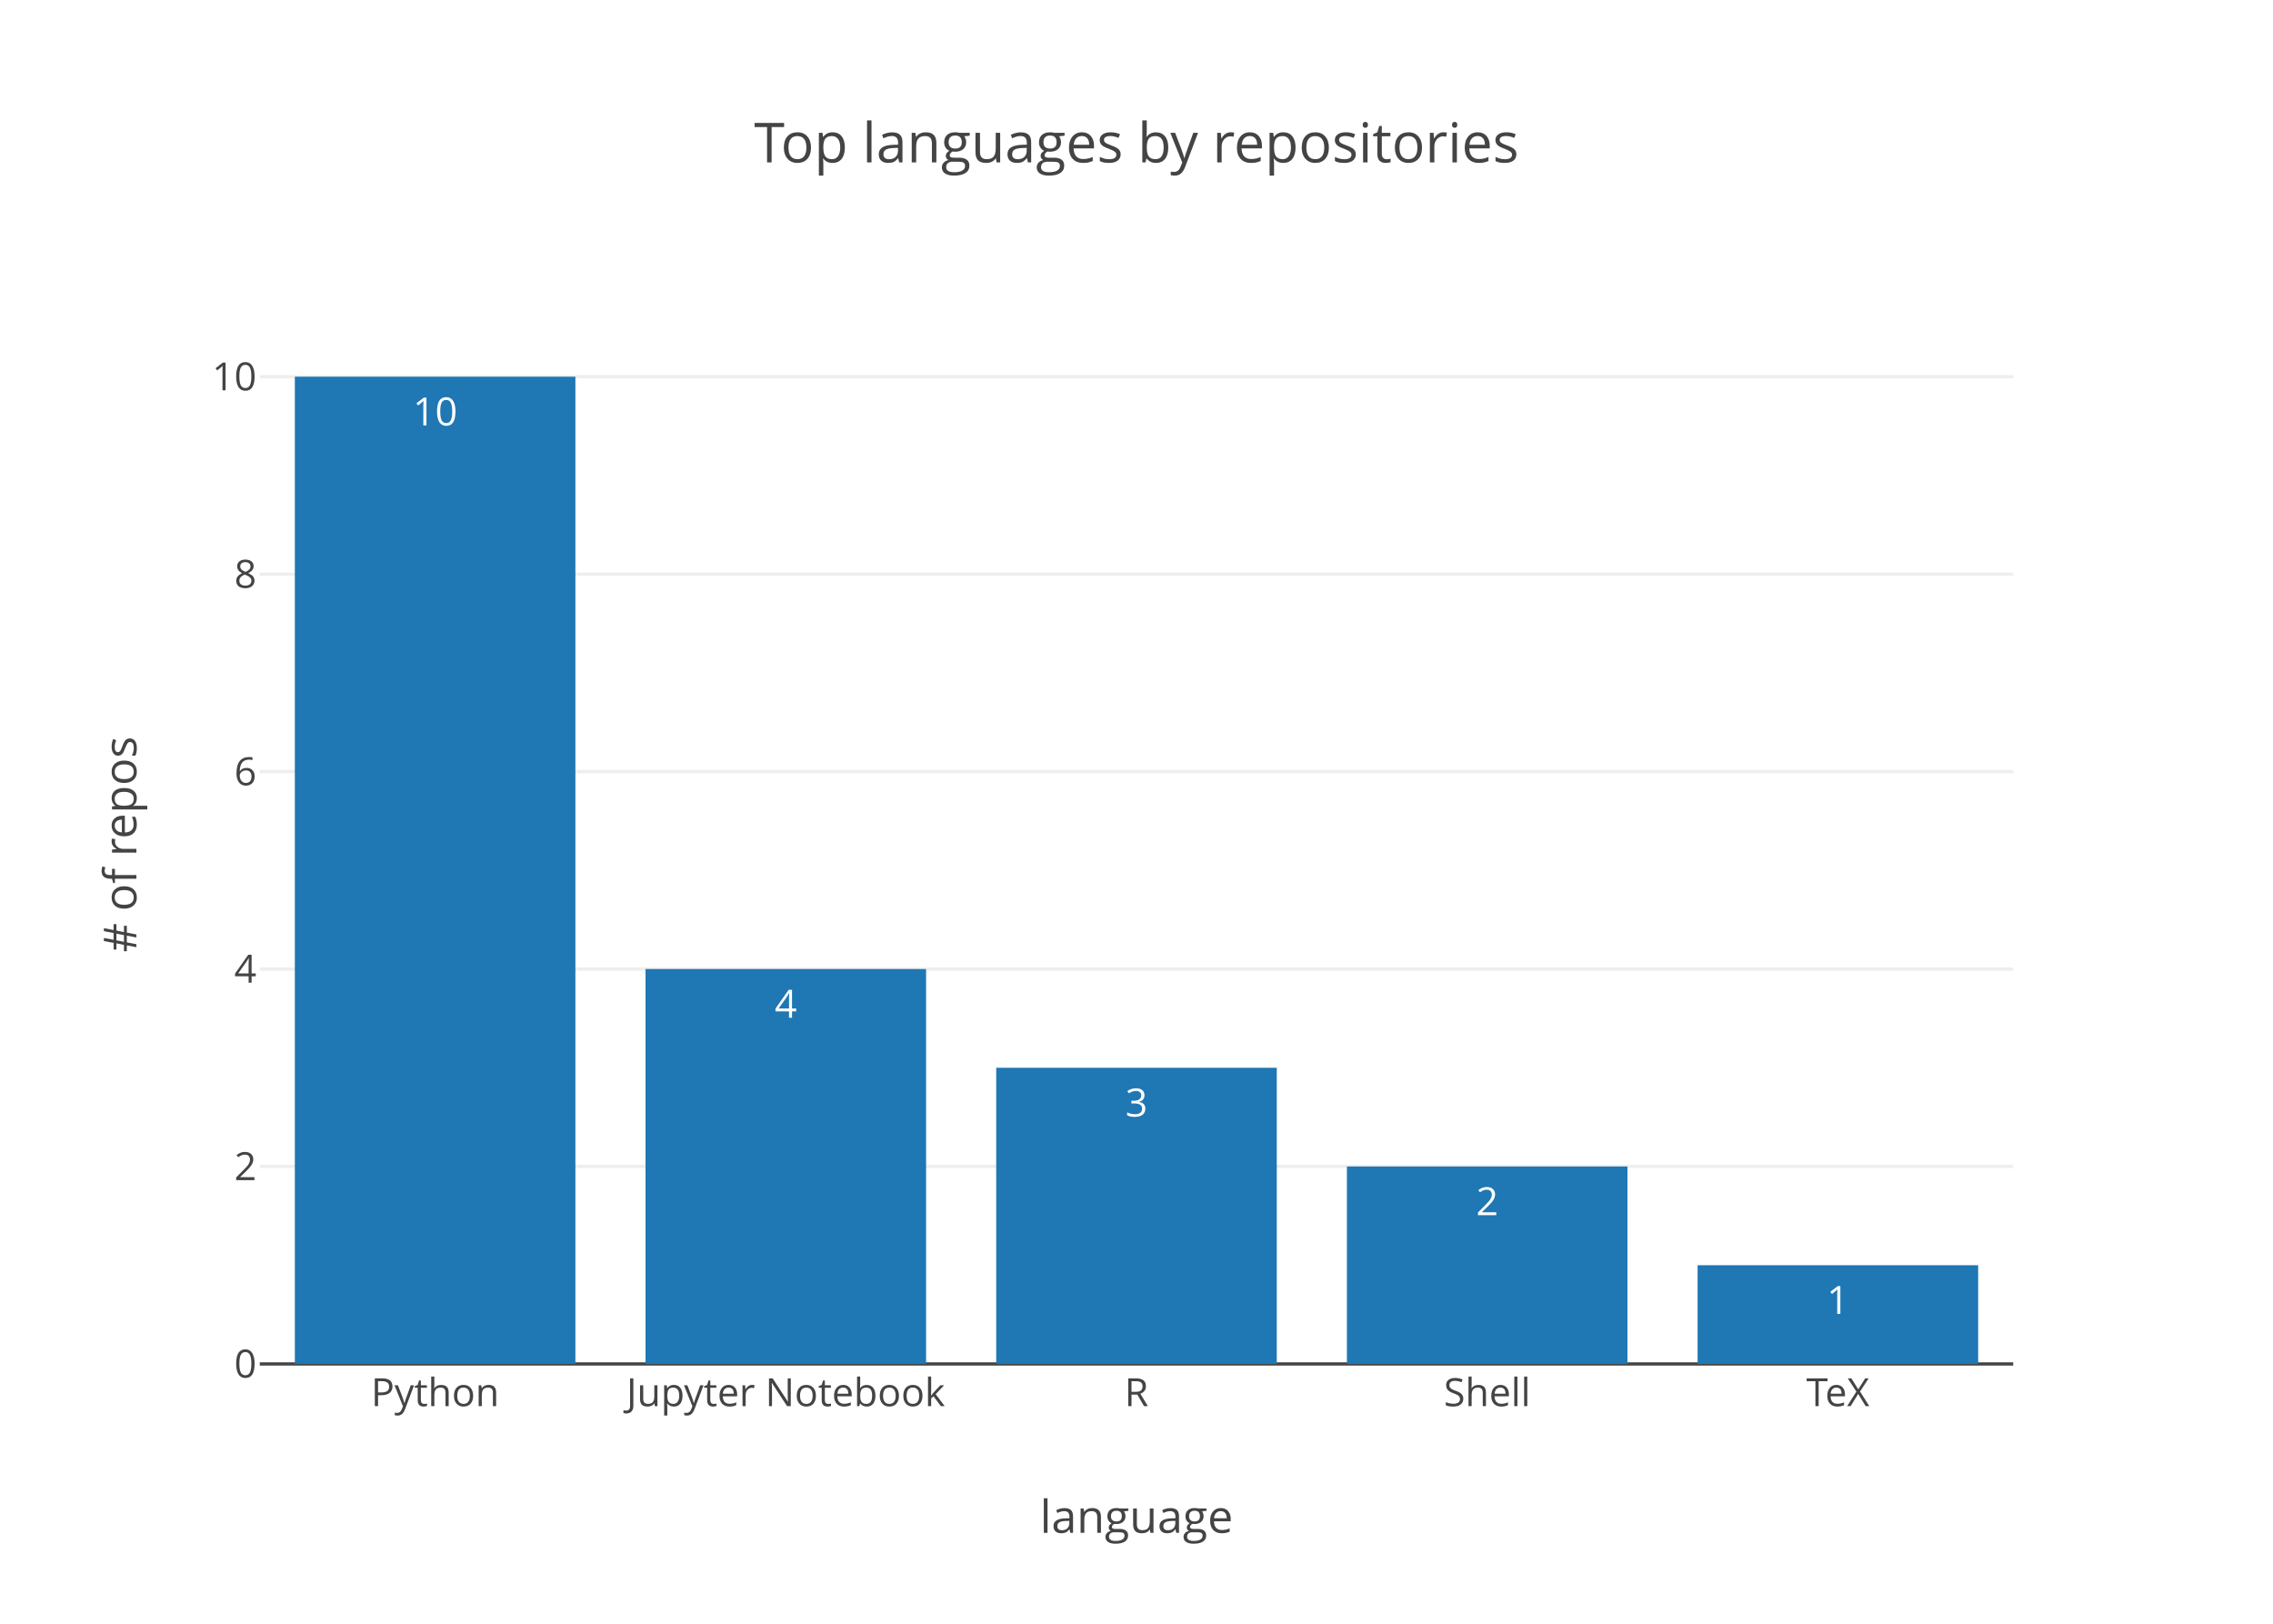
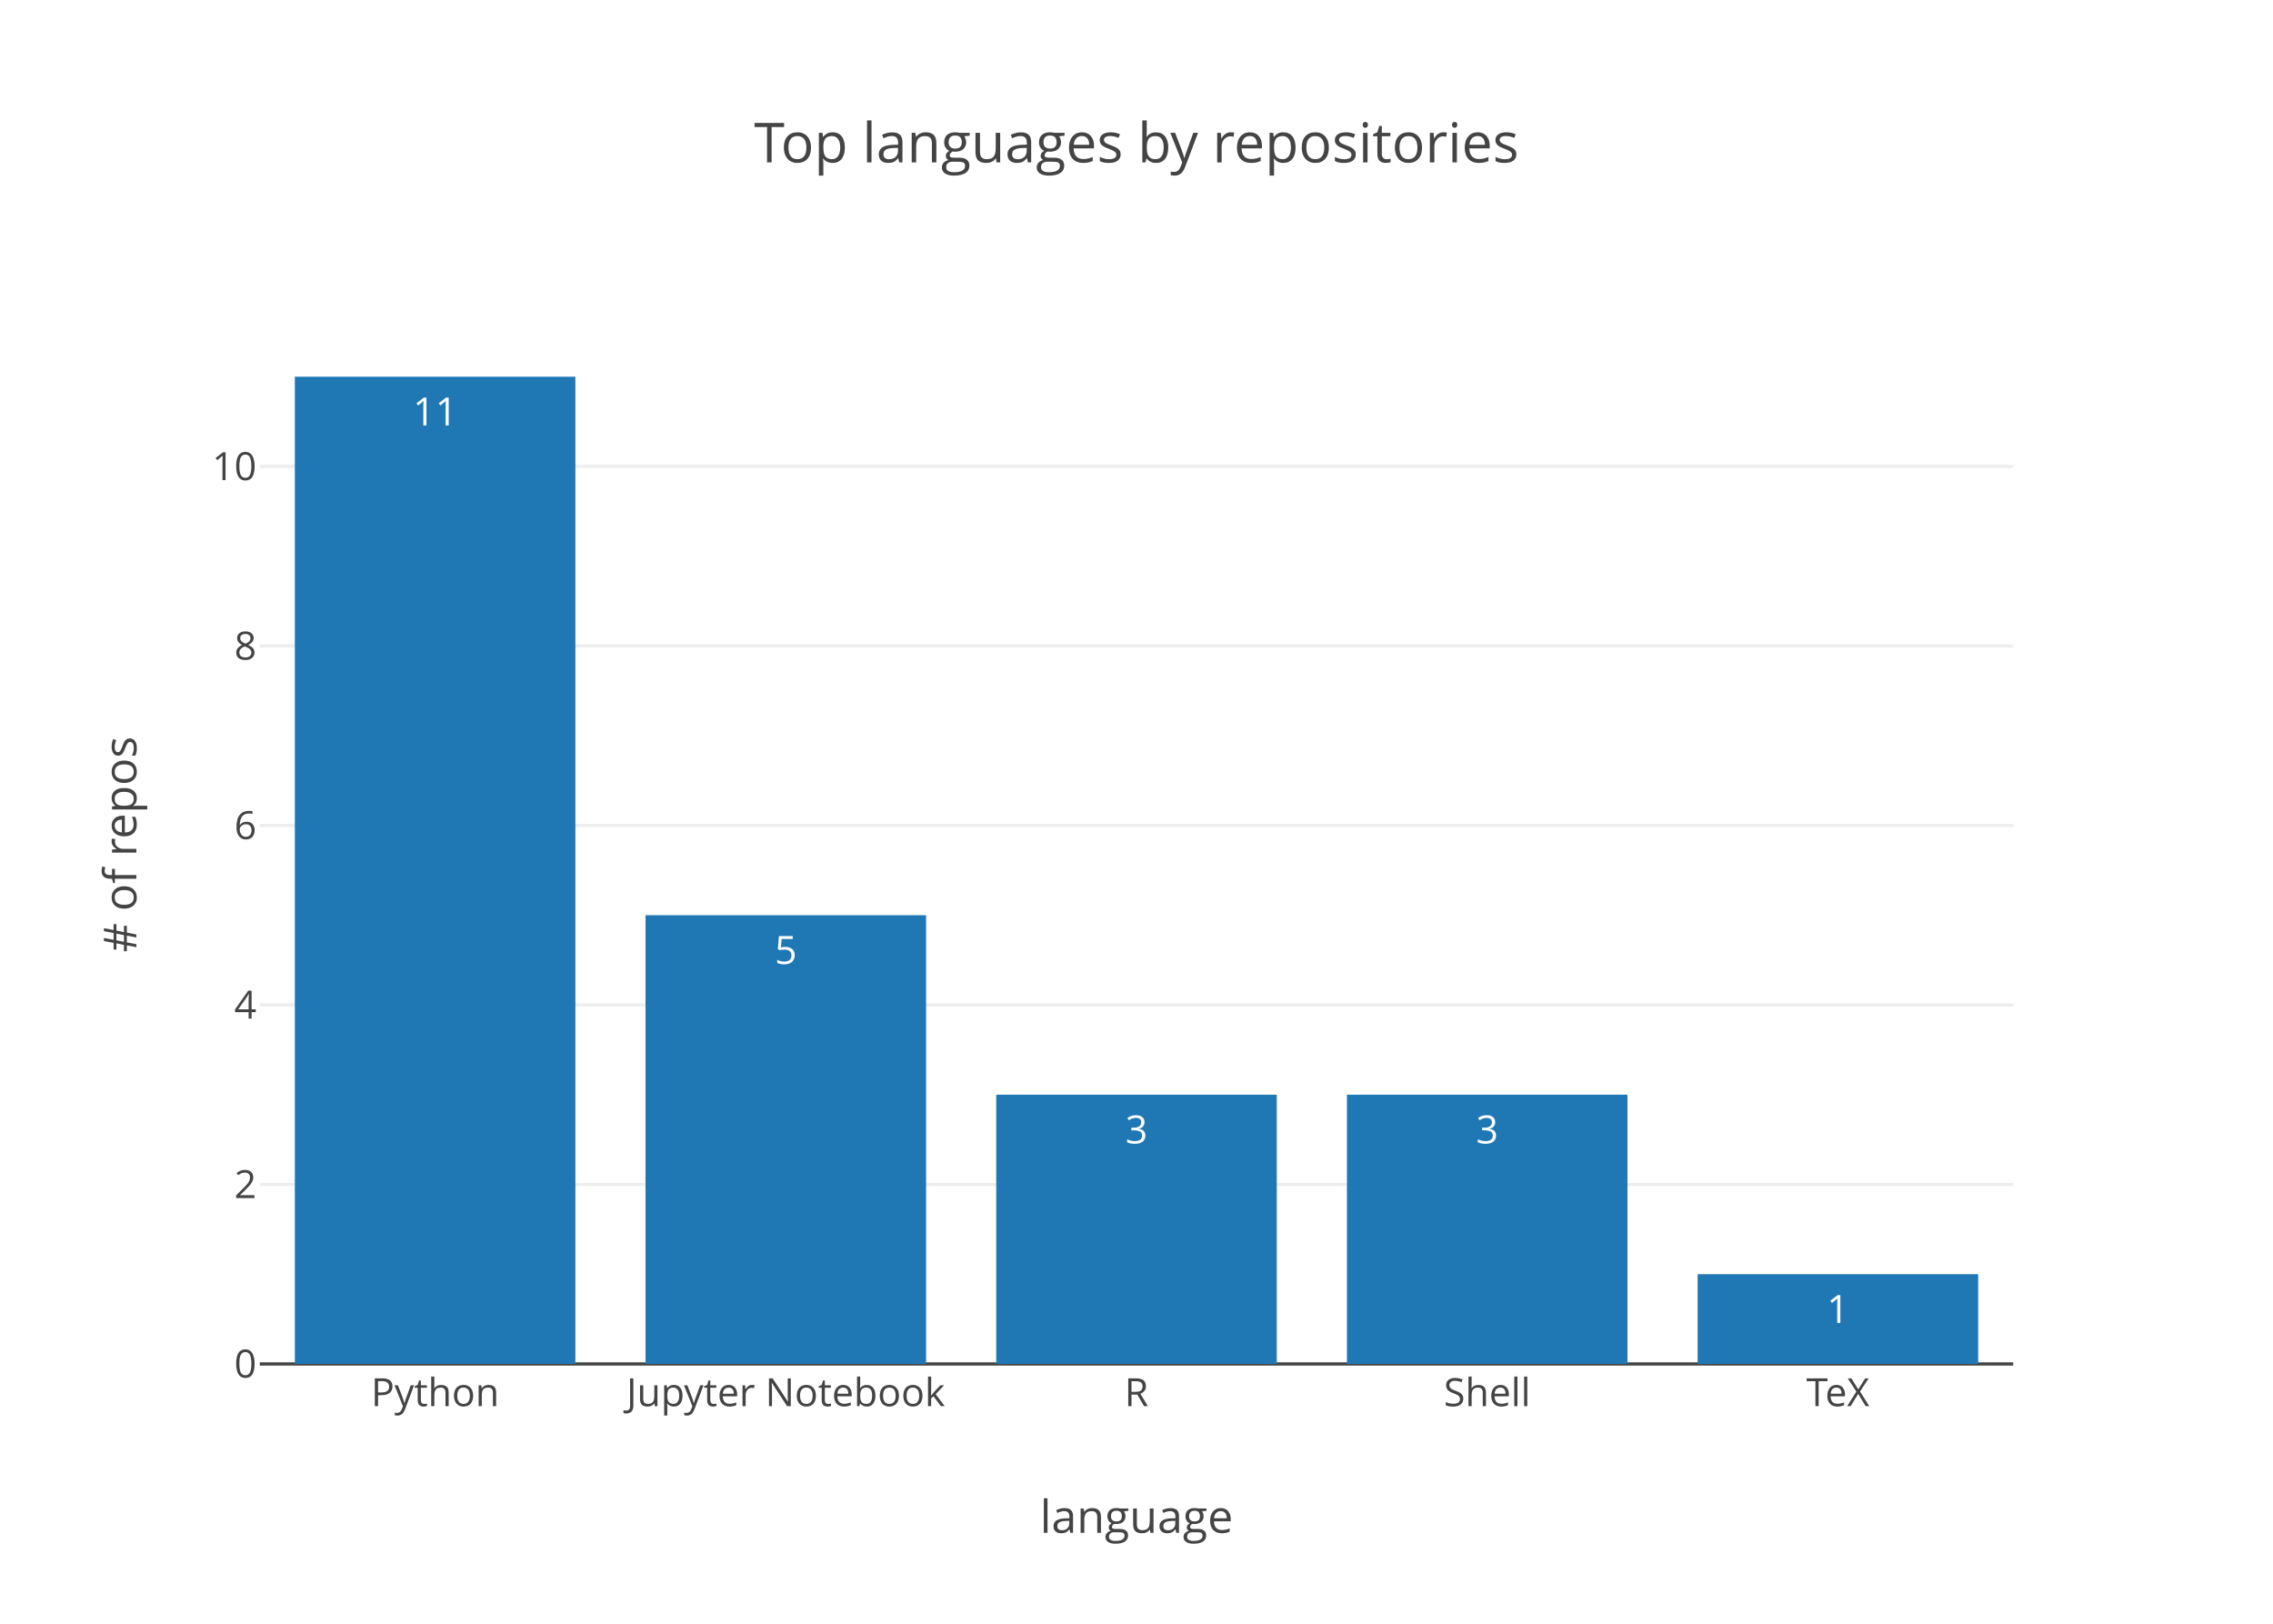
<svg xmlns="http://www.w3.org/2000/svg" class="main-svg" width="700" height="500" viewBox="0 0 700 500">
  <rect x="0" y="0" width="700" height="500" style="fill: rgb(255, 255, 255); fill-opacity: 1;" />
-   <defs id="defs-0cb9e6">
+   <defs id="defs-f386f8">
    <g class="clips">
-       <clipPath id="clip0cb9e6xyplot" class="plotclip">
+       <clipPath id="clipf386f8xyplot" class="plotclip">
        <rect width="540" height="320" />
      </clipPath>
-       <clipPath class="axesclip" id="clip0cb9e6x">
+       <clipPath class="axesclip" id="clipf386f8x">
        <rect x="80" y="0" width="540" height="500" />
      </clipPath>
-       <clipPath class="axesclip" id="clip0cb9e6y">
+       <clipPath class="axesclip" id="clipf386f8y">
        <rect x="0" y="100" width="700" height="320" />
      </clipPath>
-       <clipPath class="axesclip" id="clip0cb9e6xy">
+       <clipPath class="axesclip" id="clipf386f8xy">
        <rect x="80" y="100" width="540" height="320" />
      </clipPath>
    </g>
    <g class="gradients" />
  </defs>
  <g class="bglayer" />
  <g class="layer-below">
    <g class="imagelayer" />
    <g class="shapelayer" />
  </g>
  <g class="cartesianlayer">
    <g class="subplot xy">
      <g class="layer-subplot">
        <g class="shapelayer" />
        <g class="imagelayer" />
      </g>
      <g class="gridlayer">
        <g class="x" />
        <g class="y">
-           <path class="ygrid crisp" transform="translate(0,359.2)" d="M80,0h540" style="stroke: rgb(238, 238, 238); stroke-opacity: 1; stroke-width: 1px;" />
-           <path class="ygrid crisp" transform="translate(0,298.4)" d="M80,0h540" style="stroke: rgb(238, 238, 238); stroke-opacity: 1; stroke-width: 1px;" />
-           <path class="ygrid crisp" transform="translate(0,237.6)" d="M80,0h540" style="stroke: rgb(238, 238, 238); stroke-opacity: 1; stroke-width: 1px;" />
-           <path class="ygrid crisp" transform="translate(0,176.8)" d="M80,0h540" style="stroke: rgb(238, 238, 238); stroke-opacity: 1; stroke-width: 1px;" />
-           <path class="ygrid crisp" transform="translate(0,116)" d="M80,0h540" style="stroke: rgb(238, 238, 238); stroke-opacity: 1; stroke-width: 1px;" />
+           <path class="ygrid crisp" transform="translate(0,364.73)" d="M80,0h540" style="stroke: rgb(238, 238, 238); stroke-opacity: 1; stroke-width: 1px;" />
+           <path class="ygrid crisp" transform="translate(0,309.45)" d="M80,0h540" style="stroke: rgb(238, 238, 238); stroke-opacity: 1; stroke-width: 1px;" />
+           <path class="ygrid crisp" transform="translate(0,254.18)" d="M80,0h540" style="stroke: rgb(238, 238, 238); stroke-opacity: 1; stroke-width: 1px;" />
+           <path class="ygrid crisp" transform="translate(0,198.91)" d="M80,0h540" style="stroke: rgb(238, 238, 238); stroke-opacity: 1; stroke-width: 1px;" />
+           <path class="ygrid crisp" transform="translate(0,143.64)" d="M80,0h540" style="stroke: rgb(238, 238, 238); stroke-opacity: 1; stroke-width: 1px;" />
        </g>
      </g>
      <g class="zerolinelayer">
        <path class="yzl zl crisp" transform="translate(0,420)" d="M80,0h540" style="stroke: rgb(68, 68, 68); stroke-opacity: 1; stroke-width: 1px;" />
      </g>
      <path class="xlines-below" />
      <path class="ylines-below" />
      <g class="overlines-below" />
      <g class="xaxislayer-below" />
      <g class="yaxislayer-below" />
      <g class="overaxes-below" />
-       <g class="plot" transform="translate(80, 100)" clip-path="url(#clip0cb9e6xyplot)">
+       <g class="plot" transform="translate(80, 100)" clip-path="url(#clipf386f8xyplot)">
        <g class="barlayer mlayer">
          <g class="trace bars" style="opacity: 1;">
            <g class="points">
              <g class="point">
                <path d="M10.8,320V16H97.2V320Z" style="vector-effect: non-scaling-stroke; opacity: 1; stroke-width: 0px; fill: rgb(31, 119, 180); fill-opacity: 1;" />
-                 <text class="bartext bartext-inside" transform="translate(54 31)" text-anchor="middle" data-notex="1" x="0" y="0" style="font-family: 'Open Sans', verdana, arial, sans-serif; font-size: 12px; fill: rgb(255, 255, 255); fill-opacity: 1; white-space: pre;">10</text>
+                 <text class="bartext bartext-inside" transform="translate(54 31)" text-anchor="middle" data-notex="1" x="0" y="0" style="font-family: 'Open Sans', verdana, arial, sans-serif; font-size: 12px; fill: rgb(255, 255, 255); fill-opacity: 1; white-space: pre;">11</text>
              </g>
              <g class="point">
-                 <path d="M118.8,320V198.4H205.2V320Z" style="vector-effect: non-scaling-stroke; opacity: 1; stroke-width: 0px; fill: rgb(31, 119, 180); fill-opacity: 1;" />
-                 <text class="bartext bartext-inside" transform="translate(162 213.4)" text-anchor="middle" data-notex="1" x="0" y="0" style="font-family: 'Open Sans', verdana, arial, sans-serif; font-size: 12px; fill: rgb(255, 255, 255); fill-opacity: 1; white-space: pre;">4</text>
+                 <path d="M118.8,320V181.82H205.2V320Z" style="vector-effect: non-scaling-stroke; opacity: 1; stroke-width: 0px; fill: rgb(31, 119, 180); fill-opacity: 1;" />
+                 <text class="bartext bartext-inside" transform="translate(162 196.82)" text-anchor="middle" data-notex="1" x="0" y="0" style="font-family: 'Open Sans', verdana, arial, sans-serif; font-size: 12px; fill: rgb(255, 255, 255); fill-opacity: 1; white-space: pre;">5</text>
              </g>
              <g class="point">
-                 <path d="M226.8,320V228.8H313.2V320Z" style="vector-effect: non-scaling-stroke; opacity: 1; stroke-width: 0px; fill: rgb(31, 119, 180); fill-opacity: 1;" />
-                 <text class="bartext bartext-inside" transform="translate(270 243.8)" text-anchor="middle" data-notex="1" x="0" y="0" style="font-family: 'Open Sans', verdana, arial, sans-serif; font-size: 12px; fill: rgb(255, 255, 255); fill-opacity: 1; white-space: pre;">3</text>
+                 <path d="M226.8,320V237.09H313.2V320Z" style="vector-effect: non-scaling-stroke; opacity: 1; stroke-width: 0px; fill: rgb(31, 119, 180); fill-opacity: 1;" />
+                 <text class="bartext bartext-inside" transform="translate(270 252.09)" text-anchor="middle" data-notex="1" x="0" y="0" style="font-family: 'Open Sans', verdana, arial, sans-serif; font-size: 12px; fill: rgb(255, 255, 255); fill-opacity: 1; white-space: pre;">3</text>
              </g>
              <g class="point">
-                 <path d="M334.8,320V259.2H421.2V320Z" style="vector-effect: non-scaling-stroke; opacity: 1; stroke-width: 0px; fill: rgb(31, 119, 180); fill-opacity: 1;" />
-                 <text class="bartext bartext-inside" transform="translate(378 274.2)" text-anchor="middle" data-notex="1" x="0" y="0" style="font-family: 'Open Sans', verdana, arial, sans-serif; font-size: 12px; fill: rgb(255, 255, 255); fill-opacity: 1; white-space: pre;">2</text>
+                 <path d="M334.8,320V237.09H421.2V320Z" style="vector-effect: non-scaling-stroke; opacity: 1; stroke-width: 0px; fill: rgb(31, 119, 180); fill-opacity: 1;" />
+                 <text class="bartext bartext-inside" transform="translate(378 252.09)" text-anchor="middle" data-notex="1" x="0" y="0" style="font-family: 'Open Sans', verdana, arial, sans-serif; font-size: 12px; fill: rgb(255, 255, 255); fill-opacity: 1; white-space: pre;">3</text>
              </g>
              <g class="point">
-                 <path d="M442.8,320V289.6H529.2V320Z" style="vector-effect: non-scaling-stroke; opacity: 1; stroke-width: 0px; fill: rgb(31, 119, 180); fill-opacity: 1;" />
-                 <text class="bartext bartext-inside" transform="translate(486 304.6)" text-anchor="middle" data-notex="1" x="0" y="0" style="font-family: 'Open Sans', verdana, arial, sans-serif; font-size: 12px; fill: rgb(255, 255, 255); fill-opacity: 1; white-space: pre;">1</text>
+                 <path d="M442.8,320V292.36H529.2V320Z" style="vector-effect: non-scaling-stroke; opacity: 1; stroke-width: 0px; fill: rgb(31, 119, 180); fill-opacity: 1;" />
+                 <text class="bartext bartext-inside" transform="translate(486 307.36)" text-anchor="middle" data-notex="1" x="0" y="0" style="font-family: 'Open Sans', verdana, arial, sans-serif; font-size: 12px; fill: rgb(255, 255, 255); fill-opacity: 1; white-space: pre;">1</text>
              </g>
            </g>
          </g>
        </g>
      </g>
      <g class="overplot" />
      <path class="xlines-above crisp" d="M0,0" style="fill: none;" />
      <path class="ylines-above crisp" d="M0,0" style="fill: none;" />
      <g class="overlines-above" />
      <g class="xaxislayer-above">
        <g class="xtick">
          <text text-anchor="middle" x="0" y="433" transform="translate(134,0)" style="font-family: 'Open Sans', verdana, arial, sans-serif; font-size: 12px; fill: rgb(68, 68, 68); fill-opacity: 1; white-space: pre;">Python</text>
        </g>
        <g class="xtick">
          <text text-anchor="middle" x="0" y="433" transform="translate(242,0)" style="font-family: 'Open Sans', verdana, arial, sans-serif; font-size: 12px; fill: rgb(68, 68, 68); fill-opacity: 1; white-space: pre;">Jupyter Notebook</text>
        </g>
        <g class="xtick">
          <text text-anchor="middle" x="0" y="433" transform="translate(350,0)" style="font-family: 'Open Sans', verdana, arial, sans-serif; font-size: 12px; fill: rgb(68, 68, 68); fill-opacity: 1; white-space: pre;">R</text>
        </g>
        <g class="xtick">
          <text text-anchor="middle" x="0" y="433" transform="translate(458,0)" style="font-family: 'Open Sans', verdana, arial, sans-serif; font-size: 12px; fill: rgb(68, 68, 68); fill-opacity: 1; white-space: pre;">Shell</text>
        </g>
        <g class="xtick">
          <text text-anchor="middle" x="0" y="433" transform="translate(566,0)" style="font-family: 'Open Sans', verdana, arial, sans-serif; font-size: 12px; fill: rgb(68, 68, 68); fill-opacity: 1; white-space: pre;">TeX</text>
        </g>
      </g>
      <g class="yaxislayer-above">
        <g class="ytick">
          <text text-anchor="end" x="79" y="4.2" transform="translate(0,420)" style="font-family: 'Open Sans', verdana, arial, sans-serif; font-size: 12px; fill: rgb(68, 68, 68); fill-opacity: 1; white-space: pre;">0</text>
        </g>
        <g class="ytick">
-           <text text-anchor="end" x="79" y="4.2" transform="translate(0,359.2)" style="font-family: 'Open Sans', verdana, arial, sans-serif; font-size: 12px; fill: rgb(68, 68, 68); fill-opacity: 1; white-space: pre;">2</text>
+           <text text-anchor="end" x="79" y="4.2" transform="translate(0,364.73)" style="font-family: 'Open Sans', verdana, arial, sans-serif; font-size: 12px; fill: rgb(68, 68, 68); fill-opacity: 1; white-space: pre;">2</text>
        </g>
        <g class="ytick">
-           <text text-anchor="end" x="79" y="4.2" transform="translate(0,298.4)" style="font-family: 'Open Sans', verdana, arial, sans-serif; font-size: 12px; fill: rgb(68, 68, 68); fill-opacity: 1; white-space: pre;">4</text>
+           <text text-anchor="end" x="79" y="4.2" transform="translate(0,309.45)" style="font-family: 'Open Sans', verdana, arial, sans-serif; font-size: 12px; fill: rgb(68, 68, 68); fill-opacity: 1; white-space: pre;">4</text>
        </g>
        <g class="ytick">
-           <text text-anchor="end" x="79" y="4.2" transform="translate(0,237.6)" style="font-family: 'Open Sans', verdana, arial, sans-serif; font-size: 12px; fill: rgb(68, 68, 68); fill-opacity: 1; white-space: pre;">6</text>
+           <text text-anchor="end" x="79" y="4.2" transform="translate(0,254.18)" style="font-family: 'Open Sans', verdana, arial, sans-serif; font-size: 12px; fill: rgb(68, 68, 68); fill-opacity: 1; white-space: pre;">6</text>
        </g>
        <g class="ytick">
-           <text text-anchor="end" x="79" y="4.2" transform="translate(0,176.8)" style="font-family: 'Open Sans', verdana, arial, sans-serif; font-size: 12px; fill: rgb(68, 68, 68); fill-opacity: 1; white-space: pre;">8</text>
+           <text text-anchor="end" x="79" y="4.2" transform="translate(0,198.91)" style="font-family: 'Open Sans', verdana, arial, sans-serif; font-size: 12px; fill: rgb(68, 68, 68); fill-opacity: 1; white-space: pre;">8</text>
        </g>
        <g class="ytick">
-           <text text-anchor="end" x="79" y="4.2" transform="translate(0,116)" style="font-family: 'Open Sans', verdana, arial, sans-serif; font-size: 12px; fill: rgb(68, 68, 68); fill-opacity: 1; white-space: pre;">10</text>
+           <text text-anchor="end" x="79" y="4.2" transform="translate(0,143.64)" style="font-family: 'Open Sans', verdana, arial, sans-serif; font-size: 12px; fill: rgb(68, 68, 68); fill-opacity: 1; white-space: pre;">10</text>
        </g>
      </g>
      <g class="overaxes-above" />
    </g>
  </g>
  <g class="polarlayer" />
  <g class="ternarylayer" />
  <g class="geolayer" />
  <g class="pielayer" />
  <g class="glimages" />
-   <defs id="topdefs-0cb9e6">
+   <defs id="topdefs-f386f8">
    <g class="clips" />
  </defs>
  <g class="layer-above">
    <g class="imagelayer" />
    <g class="shapelayer" />
  </g>
  <g class="infolayer">
    <g class="g-gtitle">
      <text class="gtitle" x="350" y="50" text-anchor="middle" dy="0em" style="font-family: 'Open Sans', verdana, arial, sans-serif; font-size: 17px; fill: rgb(68, 68, 68); opacity: 1; font-weight: normal; white-space: pre;">Top languages by repositories</text>
    </g>
    <g class="g-xtitle">
      <text class="xtitle" x="350" y="472" text-anchor="middle" style="font-family: 'Open Sans', verdana, arial, sans-serif; font-size: 14px; fill: rgb(68, 68, 68); opacity: 1; font-weight: normal; white-space: pre;">language</text>
    </g>
    <g class="g-ytitle">
      <text class="ytitle" transform="rotate(-90,42,260)" x="42" y="260" text-anchor="middle" style="font-family: 'Open Sans', verdana, arial, sans-serif; font-size: 14px; fill: rgb(68, 68, 68); opacity: 1; font-weight: normal; white-space: pre;"># of repos</text>
    </g>
  </g>
</svg>
